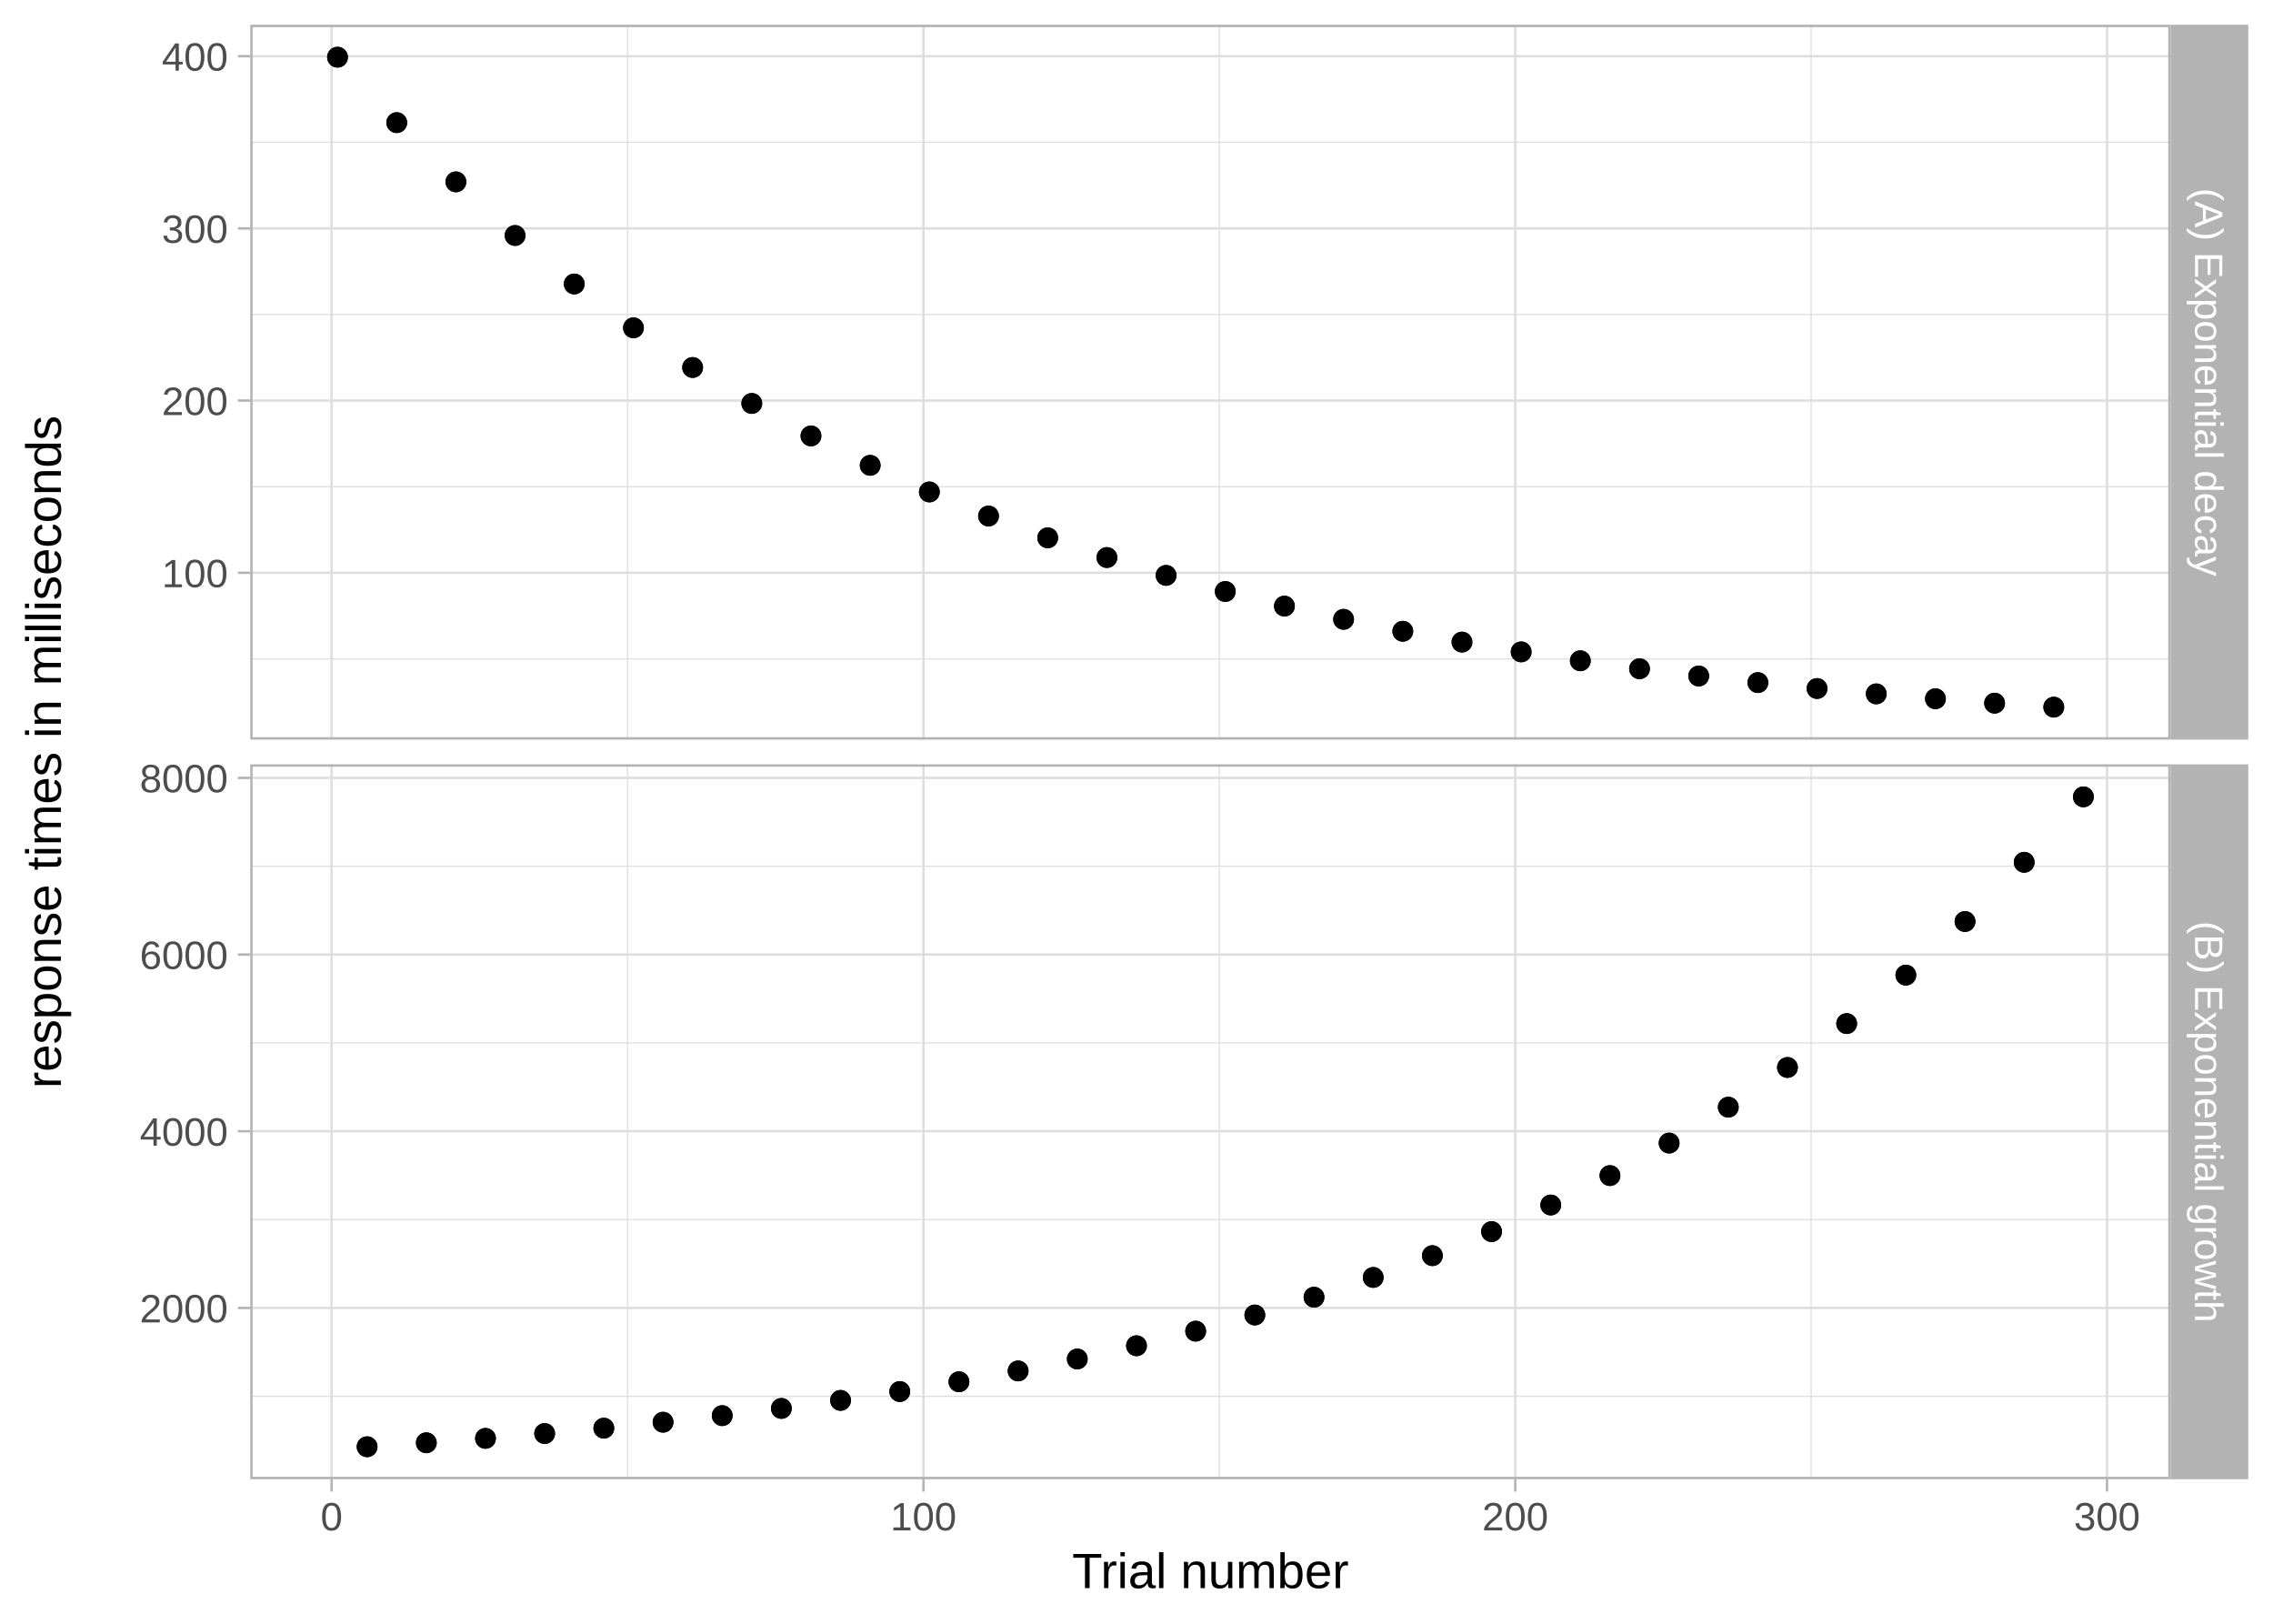
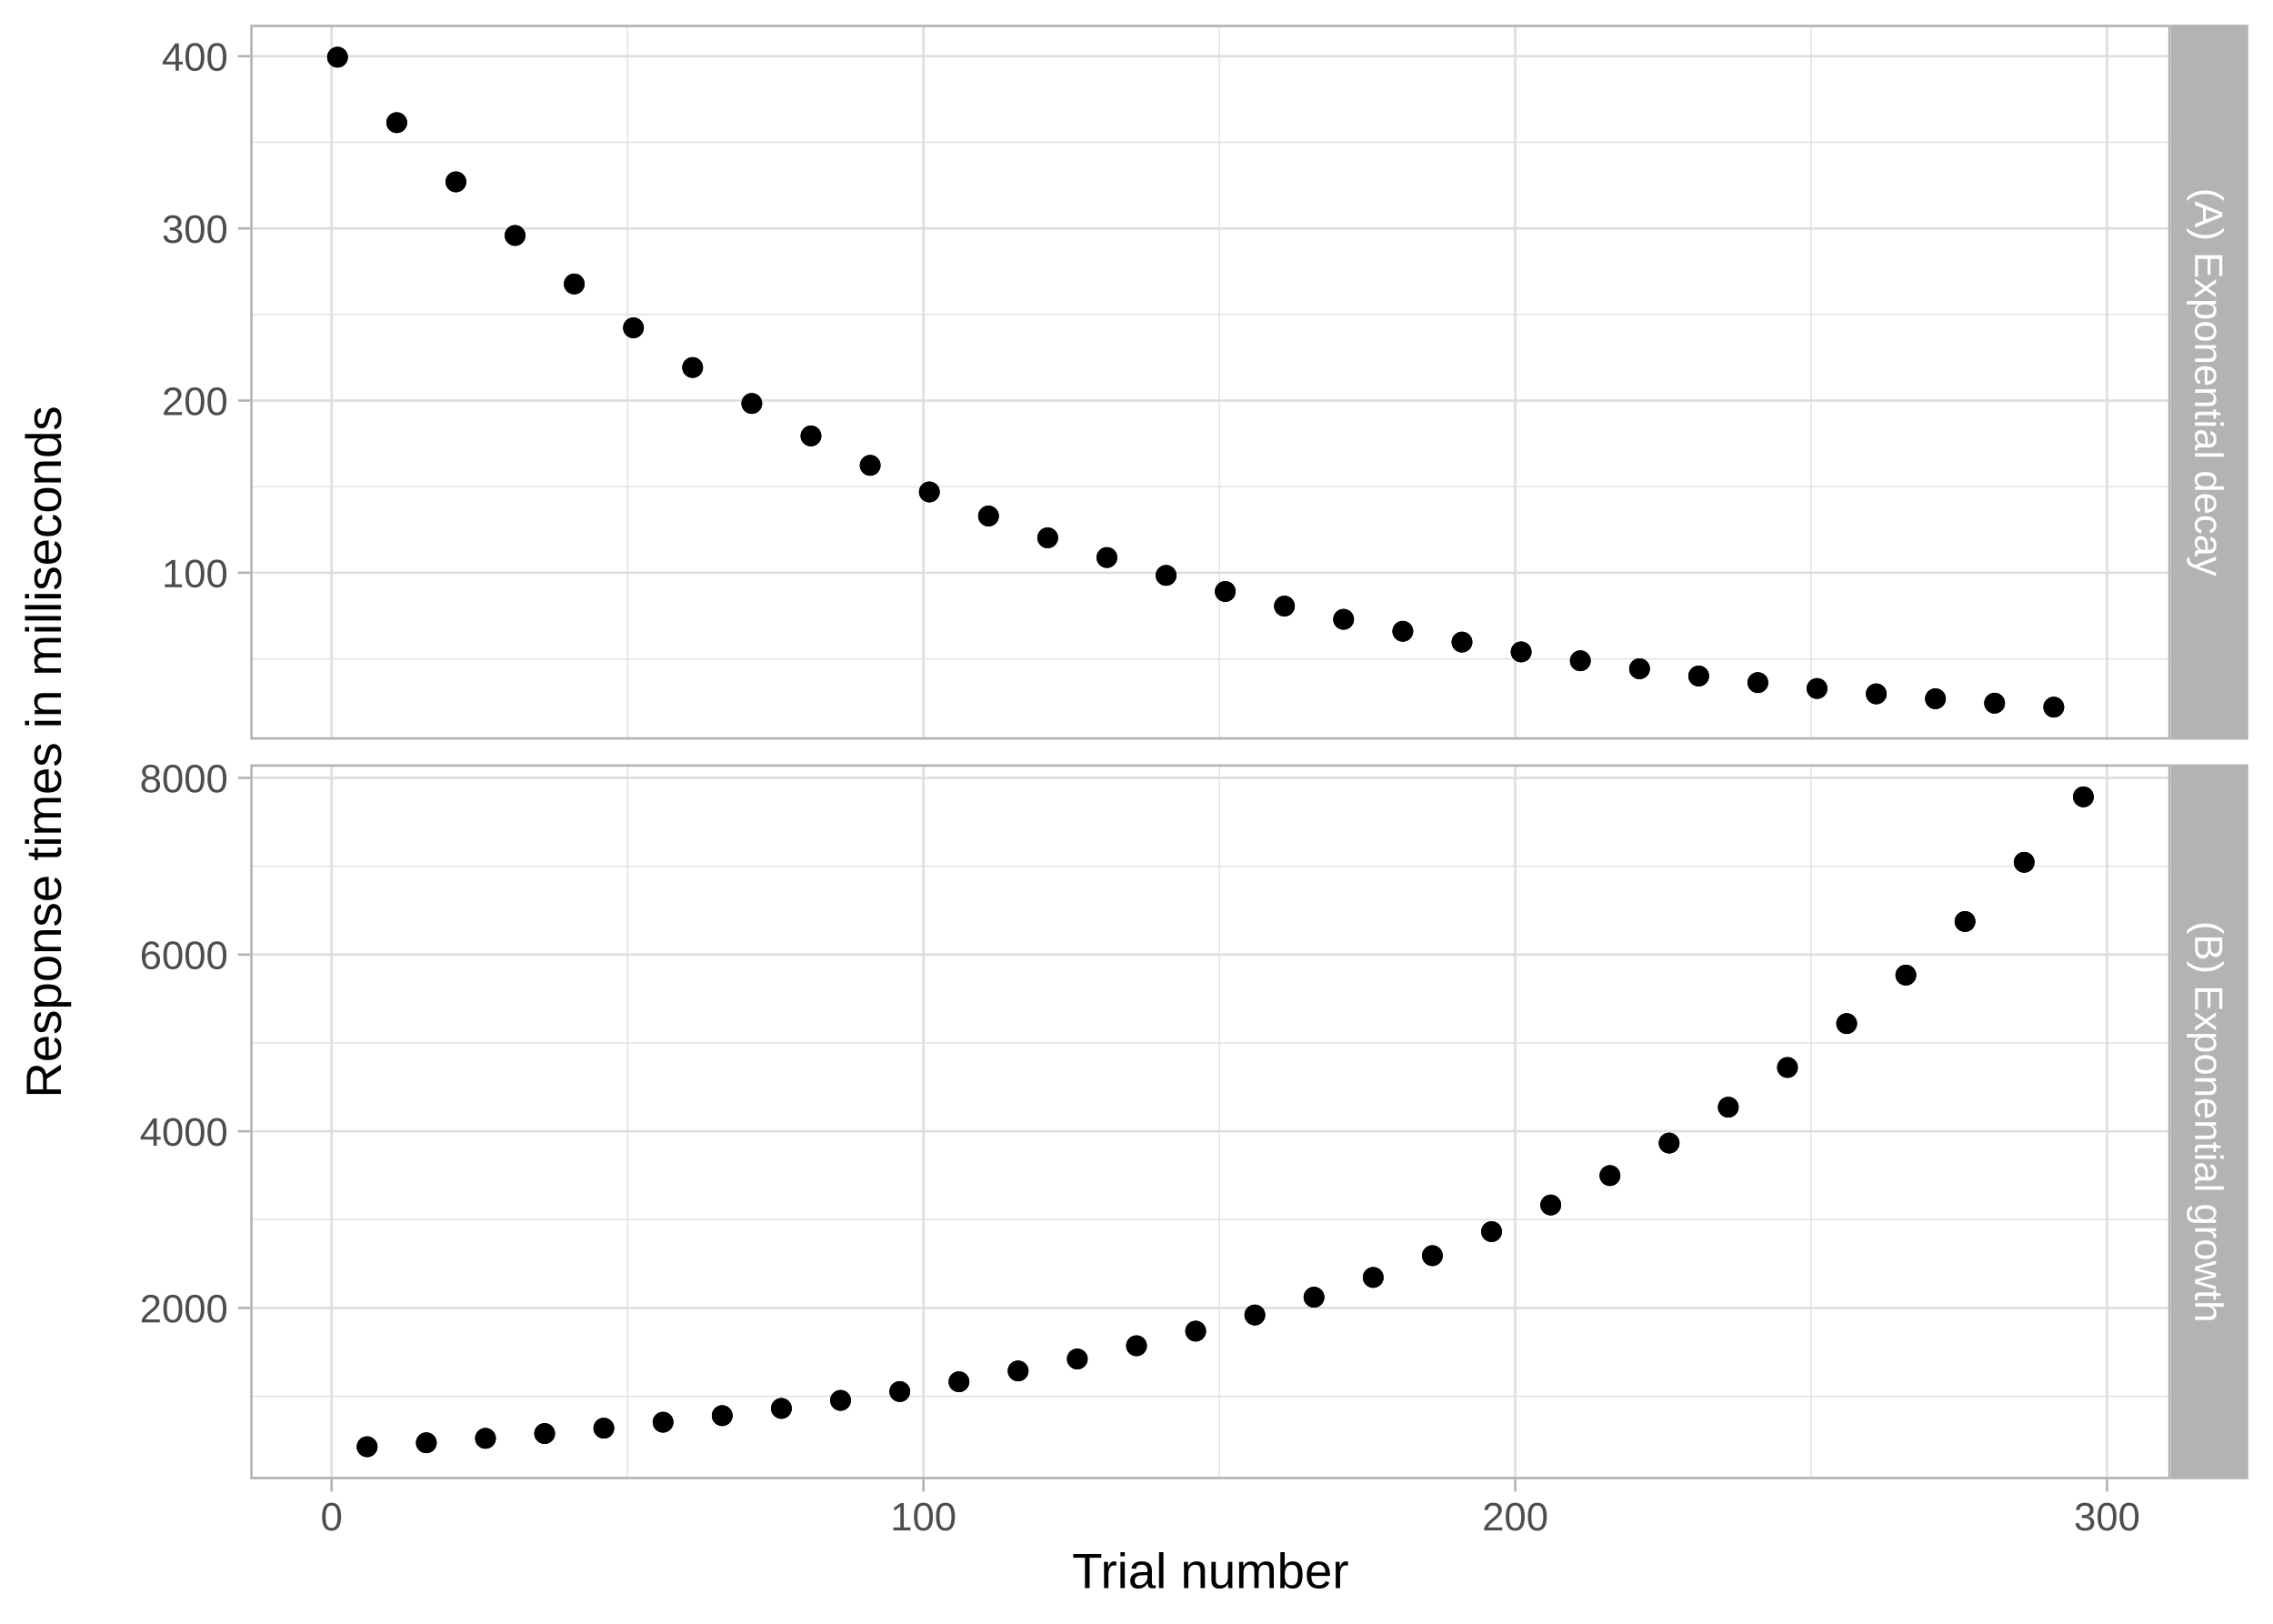
<svg xmlns="http://www.w3.org/2000/svg" class="svglite" width="504.00pt" height="360.00pt" viewBox="0 0 504.00 360.00">
  <defs>
    <style type="text/css">
    .svglite line, .svglite polyline, .svglite polygon, .svglite path, .svglite rect, .svglite circle {
      fill: none;
      stroke: #000000;
      stroke-linecap: round;
      stroke-linejoin: round;
      stroke-miterlimit: 10.00;
    }
    .svglite text {
      white-space: pre;
    }
  </style>
  </defs>
  <rect width="100%" height="100%" style="stroke: none; fill: #FFFFFF;" />
  <defs>
    <clipPath id="cpMC4wMHw1MDQuMDB8MC4wMHwzNjAuMDA=">
      <rect x="0.00" y="0.00" width="504.00" height="360.00" />
    </clipPath>
  </defs>
  <g clip-path="url(#cpMC4wMHw1MDQuMDB8MC4wMHwzNjAuMDA=)">
    <rect x="0.00" y="0.00" width="504.00" height="360.00" style="stroke-width: 1.07; stroke: #FFFFFF; fill: #FFFFFF;" />
  </g>
  <defs>
    <clipPath id="cpNTUuNDl8NDgxLjMxfDUuNDh8MTYzLjk4">
      <rect x="55.49" y="5.48" width="425.82" height="158.50" />
    </clipPath>
  </defs>
  <g clip-path="url(#cpNTUuNDl8NDgxLjMxfDUuNDh8MTYzLjk4)">
    <rect x="55.49" y="5.48" width="425.82" height="158.50" style="stroke-width: 1.07; stroke: none; fill: #FFFFFF;" />
    <polyline points="55.49,146.08 481.31,146.08 " style="stroke-width: 0.27; stroke: #DEDEDE; stroke-linecap: butt;" />
    <polyline points="55.49,107.90 481.31,107.90 " style="stroke-width: 0.27; stroke: #DEDEDE; stroke-linecap: butt;" />
    <polyline points="55.49,69.73 481.31,69.73 " style="stroke-width: 0.27; stroke: #DEDEDE; stroke-linecap: butt;" />
    <polyline points="55.49,31.55 481.31,31.55 " style="stroke-width: 0.27; stroke: #DEDEDE; stroke-linecap: butt;" />
    <polyline points="139.14,163.98 139.14,5.48 " style="stroke-width: 0.27; stroke: #DEDEDE; stroke-linecap: butt;" />
    <polyline points="270.37,163.98 270.37,5.48 " style="stroke-width: 0.27; stroke: #DEDEDE; stroke-linecap: butt;" />
    <polyline points="401.59,163.98 401.59,5.48 " style="stroke-width: 0.27; stroke: #DEDEDE; stroke-linecap: butt;" />
    <polyline points="55.49,126.99 481.31,126.99 " style="stroke-width: 0.53; stroke: #DEDEDE; stroke-linecap: butt;" />
    <polyline points="55.49,88.81 481.31,88.81 " style="stroke-width: 0.53; stroke: #DEDEDE; stroke-linecap: butt;" />
    <polyline points="55.49,50.64 481.31,50.64 " style="stroke-width: 0.53; stroke: #DEDEDE; stroke-linecap: butt;" />
    <polyline points="55.49,12.46 481.31,12.46 " style="stroke-width: 0.53; stroke: #DEDEDE; stroke-linecap: butt;" />
    <polyline points="73.53,163.98 73.53,5.48 " style="stroke-width: 0.53; stroke: #DEDEDE; stroke-linecap: butt;" />
    <polyline points="204.76,163.98 204.76,5.48 " style="stroke-width: 0.53; stroke: #DEDEDE; stroke-linecap: butt;" />
    <polyline points="335.98,163.98 335.98,5.48 " style="stroke-width: 0.53; stroke: #DEDEDE; stroke-linecap: butt;" />
    <polyline points="467.20,163.98 467.20,5.48 " style="stroke-width: 0.53; stroke: #DEDEDE; stroke-linecap: butt;" />
    <circle cx="74.84" cy="12.68" r="1.95" style="stroke-width: 0.71; fill: #000000;" />
    <circle cx="87.97" cy="27.19" r="1.95" style="stroke-width: 0.71; fill: #000000;" />
    <circle cx="101.09" cy="40.32" r="1.95" style="stroke-width: 0.71; fill: #000000;" />
    <circle cx="114.21" cy="52.21" r="1.95" style="stroke-width: 0.71; fill: #000000;" />
    <circle cx="127.33" cy="62.96" r="1.95" style="stroke-width: 0.71; fill: #000000;" />
    <circle cx="140.46" cy="72.68" r="1.95" style="stroke-width: 0.71; fill: #000000;" />
    <circle cx="153.58" cy="81.48" r="1.95" style="stroke-width: 0.71; fill: #000000;" />
    <circle cx="166.70" cy="89.45" r="1.95" style="stroke-width: 0.71; fill: #000000;" />
    <circle cx="179.82" cy="96.65" r="1.95" style="stroke-width: 0.71; fill: #000000;" />
    <circle cx="192.95" cy="103.17" r="1.95" style="stroke-width: 0.71; fill: #000000;" />
    <circle cx="206.07" cy="109.07" r="1.95" style="stroke-width: 0.71; fill: #000000;" />
    <circle cx="219.19" cy="114.41" r="1.95" style="stroke-width: 0.71; fill: #000000;" />
    <circle cx="232.31" cy="119.24" r="1.95" style="stroke-width: 0.71; fill: #000000;" />
    <circle cx="245.44" cy="123.61" r="1.95" style="stroke-width: 0.71; fill: #000000;" />
    <circle cx="258.56" cy="127.57" r="1.95" style="stroke-width: 0.71; fill: #000000;" />
    <circle cx="271.68" cy="131.14" r="1.95" style="stroke-width: 0.71; fill: #000000;" />
    <circle cx="284.80" cy="134.38" r="1.95" style="stroke-width: 0.71; fill: #000000;" />
    <circle cx="297.92" cy="137.31" r="1.95" style="stroke-width: 0.71; fill: #000000;" />
    <circle cx="311.05" cy="139.96" r="1.95" style="stroke-width: 0.71; fill: #000000;" />
    <circle cx="324.17" cy="142.36" r="1.95" style="stroke-width: 0.71; fill: #000000;" />
    <circle cx="337.29" cy="144.53" r="1.95" style="stroke-width: 0.71; fill: #000000;" />
    <circle cx="350.41" cy="146.50" r="1.95" style="stroke-width: 0.71; fill: #000000;" />
    <circle cx="363.54" cy="148.27" r="1.95" style="stroke-width: 0.71; fill: #000000;" />
    <circle cx="376.66" cy="149.88" r="1.95" style="stroke-width: 0.71; fill: #000000;" />
    <circle cx="389.78" cy="151.34" r="1.95" style="stroke-width: 0.71; fill: #000000;" />
    <circle cx="402.90" cy="152.65" r="1.95" style="stroke-width: 0.71; fill: #000000;" />
    <circle cx="416.03" cy="153.84" r="1.95" style="stroke-width: 0.71; fill: #000000;" />
    <circle cx="429.15" cy="154.92" r="1.95" style="stroke-width: 0.71; fill: #000000;" />
    <circle cx="442.27" cy="155.90" r="1.95" style="stroke-width: 0.71; fill: #000000;" />
    <circle cx="455.39" cy="156.78" r="1.95" style="stroke-width: 0.71; fill: #000000;" />
    <circle cx="74.84" cy="12.68" r="1.95" style="stroke-width: 0.71; fill: #000000;" />
    <circle cx="87.97" cy="27.19" r="1.95" style="stroke-width: 0.71; fill: #000000;" />
    <circle cx="101.09" cy="40.32" r="1.95" style="stroke-width: 0.71; fill: #000000;" />
    <circle cx="114.21" cy="52.21" r="1.95" style="stroke-width: 0.71; fill: #000000;" />
    <circle cx="127.33" cy="62.96" r="1.95" style="stroke-width: 0.71; fill: #000000;" />
    <circle cx="140.46" cy="72.68" r="1.95" style="stroke-width: 0.71; fill: #000000;" />
    <circle cx="153.58" cy="81.48" r="1.95" style="stroke-width: 0.71; fill: #000000;" />
    <circle cx="166.70" cy="89.45" r="1.95" style="stroke-width: 0.71; fill: #000000;" />
    <circle cx="179.82" cy="96.65" r="1.95" style="stroke-width: 0.71; fill: #000000;" />
    <circle cx="192.95" cy="103.17" r="1.95" style="stroke-width: 0.71; fill: #000000;" />
    <circle cx="206.07" cy="109.07" r="1.95" style="stroke-width: 0.71; fill: #000000;" />
    <circle cx="219.19" cy="114.41" r="1.95" style="stroke-width: 0.71; fill: #000000;" />
    <circle cx="232.31" cy="119.24" r="1.95" style="stroke-width: 0.71; fill: #000000;" />
    <circle cx="245.44" cy="123.61" r="1.95" style="stroke-width: 0.71; fill: #000000;" />
    <circle cx="258.56" cy="127.57" r="1.95" style="stroke-width: 0.71; fill: #000000;" />
    <circle cx="271.68" cy="131.14" r="1.95" style="stroke-width: 0.71; fill: #000000;" />
    <circle cx="284.80" cy="134.38" r="1.95" style="stroke-width: 0.71; fill: #000000;" />
    <circle cx="297.92" cy="137.31" r="1.95" style="stroke-width: 0.71; fill: #000000;" />
    <circle cx="311.05" cy="139.96" r="1.95" style="stroke-width: 0.71; fill: #000000;" />
    <circle cx="324.17" cy="142.36" r="1.95" style="stroke-width: 0.71; fill: #000000;" />
    <circle cx="337.29" cy="144.53" r="1.95" style="stroke-width: 0.71; fill: #000000;" />
    <circle cx="350.41" cy="146.50" r="1.95" style="stroke-width: 0.71; fill: #000000;" />
    <circle cx="363.54" cy="148.27" r="1.95" style="stroke-width: 0.71; fill: #000000;" />
    <circle cx="376.66" cy="149.88" r="1.95" style="stroke-width: 0.71; fill: #000000;" />
    <circle cx="389.78" cy="151.34" r="1.95" style="stroke-width: 0.71; fill: #000000;" />
    <circle cx="402.90" cy="152.65" r="1.95" style="stroke-width: 0.71; fill: #000000;" />
    <circle cx="416.03" cy="153.84" r="1.95" style="stroke-width: 0.71; fill: #000000;" />
    <circle cx="429.15" cy="154.92" r="1.95" style="stroke-width: 0.71; fill: #000000;" />
    <circle cx="442.27" cy="155.90" r="1.95" style="stroke-width: 0.71; fill: #000000;" />
    <circle cx="455.39" cy="156.78" r="1.95" style="stroke-width: 0.71; fill: #000000;" />
    <rect x="55.49" y="5.48" width="425.82" height="158.50" style="stroke-width: 1.07; stroke: #B3B3B3;" />
  </g>
  <g clip-path="url(#cpMC4wMHw1MDQuMDB8MC4wMHwzNjAuMDA=)">
</g>
  <defs>
    <clipPath id="cpNTUuNDl8NDgxLjMxfDE2OS40NnwzMjcuOTc=">
      <rect x="55.49" y="169.46" width="425.82" height="158.50" />
    </clipPath>
  </defs>
  <g clip-path="url(#cpNTUuNDl8NDgxLjMxfDE2OS40NnwzMjcuOTc=)">
    <rect x="55.49" y="169.46" width="425.82" height="158.50" style="stroke-width: 1.07; stroke: none; fill: #FFFFFF;" />
    <polyline points="55.49,309.57 481.31,309.57 " style="stroke-width: 0.27; stroke: #DEDEDE; stroke-linecap: butt;" />
    <polyline points="55.49,270.39 481.31,270.39 " style="stroke-width: 0.27; stroke: #DEDEDE; stroke-linecap: butt;" />
    <polyline points="55.49,231.22 481.31,231.22 " style="stroke-width: 0.27; stroke: #DEDEDE; stroke-linecap: butt;" />
    <polyline points="55.49,192.05 481.31,192.05 " style="stroke-width: 0.27; stroke: #DEDEDE; stroke-linecap: butt;" />
    <polyline points="139.14,327.97 139.14,169.46 " style="stroke-width: 0.27; stroke: #DEDEDE; stroke-linecap: butt;" />
    <polyline points="270.37,327.97 270.37,169.46 " style="stroke-width: 0.27; stroke: #DEDEDE; stroke-linecap: butt;" />
    <polyline points="401.59,327.97 401.59,169.46 " style="stroke-width: 0.27; stroke: #DEDEDE; stroke-linecap: butt;" />
    <polyline points="55.49,289.98 481.31,289.98 " style="stroke-width: 0.53; stroke: #DEDEDE; stroke-linecap: butt;" />
    <polyline points="55.49,250.81 481.31,250.81 " style="stroke-width: 0.53; stroke: #DEDEDE; stroke-linecap: butt;" />
    <polyline points="55.49,211.64 481.31,211.64 " style="stroke-width: 0.53; stroke: #DEDEDE; stroke-linecap: butt;" />
    <polyline points="55.49,172.46 481.31,172.46 " style="stroke-width: 0.53; stroke: #DEDEDE; stroke-linecap: butt;" />
    <polyline points="73.53,327.97 73.53,169.46 " style="stroke-width: 0.53; stroke: #DEDEDE; stroke-linecap: butt;" />
    <polyline points="204.76,327.97 204.76,169.46 " style="stroke-width: 0.53; stroke: #DEDEDE; stroke-linecap: butt;" />
    <polyline points="335.98,327.97 335.98,169.46 " style="stroke-width: 0.53; stroke: #DEDEDE; stroke-linecap: butt;" />
    <polyline points="467.20,327.97 467.20,169.46 " style="stroke-width: 0.53; stroke: #DEDEDE; stroke-linecap: butt;" />
    <circle cx="81.40" cy="320.76" r="1.95" style="stroke-width: 0.71; fill: #000000;" />
    <circle cx="94.53" cy="319.88" r="1.95" style="stroke-width: 0.71; fill: #000000;" />
    <circle cx="107.65" cy="318.90" r="1.95" style="stroke-width: 0.71; fill: #000000;" />
    <circle cx="120.77" cy="317.83" r="1.95" style="stroke-width: 0.71; fill: #000000;" />
    <circle cx="133.89" cy="316.64" r="1.95" style="stroke-width: 0.71; fill: #000000;" />
    <circle cx="147.02" cy="315.32" r="1.95" style="stroke-width: 0.71; fill: #000000;" />
    <circle cx="160.14" cy="313.86" r="1.95" style="stroke-width: 0.71; fill: #000000;" />
    <circle cx="173.26" cy="312.26" r="1.95" style="stroke-width: 0.71; fill: #000000;" />
    <circle cx="186.38" cy="310.48" r="1.95" style="stroke-width: 0.71; fill: #000000;" />
    <circle cx="199.51" cy="308.52" r="1.95" style="stroke-width: 0.71; fill: #000000;" />
    <circle cx="212.63" cy="306.35" r="1.95" style="stroke-width: 0.71; fill: #000000;" />
    <circle cx="225.75" cy="303.95" r="1.95" style="stroke-width: 0.71; fill: #000000;" />
    <circle cx="238.87" cy="301.30" r="1.95" style="stroke-width: 0.71; fill: #000000;" />
    <circle cx="252.00" cy="298.37" r="1.95" style="stroke-width: 0.71; fill: #000000;" />
    <circle cx="265.12" cy="295.13" r="1.95" style="stroke-width: 0.71; fill: #000000;" />
    <circle cx="278.24" cy="291.55" r="1.95" style="stroke-width: 0.71; fill: #000000;" />
    <circle cx="291.36" cy="287.60" r="1.95" style="stroke-width: 0.71; fill: #000000;" />
    <circle cx="304.49" cy="283.22" r="1.95" style="stroke-width: 0.71; fill: #000000;" />
    <circle cx="317.61" cy="278.39" r="1.95" style="stroke-width: 0.71; fill: #000000;" />
    <circle cx="330.73" cy="273.06" r="1.95" style="stroke-width: 0.71; fill: #000000;" />
    <circle cx="343.85" cy="267.16" r="1.95" style="stroke-width: 0.71; fill: #000000;" />
    <circle cx="356.98" cy="260.64" r="1.95" style="stroke-width: 0.71; fill: #000000;" />
    <circle cx="370.10" cy="253.43" r="1.95" style="stroke-width: 0.71; fill: #000000;" />
    <circle cx="383.22" cy="245.47" r="1.95" style="stroke-width: 0.71; fill: #000000;" />
    <circle cx="396.34" cy="236.67" r="1.95" style="stroke-width: 0.71; fill: #000000;" />
    <circle cx="409.47" cy="226.94" r="1.95" style="stroke-width: 0.71; fill: #000000;" />
    <circle cx="422.59" cy="216.19" r="1.95" style="stroke-width: 0.71; fill: #000000;" />
    <circle cx="435.71" cy="204.31" r="1.95" style="stroke-width: 0.71; fill: #000000;" />
    <circle cx="448.83" cy="191.18" r="1.95" style="stroke-width: 0.71; fill: #000000;" />
    <circle cx="461.96" cy="176.67" r="1.95" style="stroke-width: 0.71; fill: #000000;" />
    <circle cx="81.40" cy="320.76" r="1.95" style="stroke-width: 0.71; fill: #000000;" />
    <circle cx="94.53" cy="319.88" r="1.95" style="stroke-width: 0.71; fill: #000000;" />
    <circle cx="107.65" cy="318.90" r="1.95" style="stroke-width: 0.71; fill: #000000;" />
    <circle cx="120.77" cy="317.83" r="1.95" style="stroke-width: 0.71; fill: #000000;" />
    <circle cx="133.89" cy="316.64" r="1.95" style="stroke-width: 0.71; fill: #000000;" />
    <circle cx="147.02" cy="315.32" r="1.95" style="stroke-width: 0.71; fill: #000000;" />
    <circle cx="160.14" cy="313.86" r="1.95" style="stroke-width: 0.71; fill: #000000;" />
    <circle cx="173.26" cy="312.26" r="1.95" style="stroke-width: 0.71; fill: #000000;" />
    <circle cx="186.38" cy="310.48" r="1.95" style="stroke-width: 0.71; fill: #000000;" />
    <circle cx="199.51" cy="308.52" r="1.95" style="stroke-width: 0.71; fill: #000000;" />
    <circle cx="212.63" cy="306.35" r="1.95" style="stroke-width: 0.71; fill: #000000;" />
    <circle cx="225.75" cy="303.95" r="1.95" style="stroke-width: 0.71; fill: #000000;" />
    <circle cx="238.87" cy="301.30" r="1.95" style="stroke-width: 0.71; fill: #000000;" />
    <circle cx="252.00" cy="298.37" r="1.95" style="stroke-width: 0.71; fill: #000000;" />
    <circle cx="265.12" cy="295.13" r="1.95" style="stroke-width: 0.71; fill: #000000;" />
    <circle cx="278.24" cy="291.55" r="1.95" style="stroke-width: 0.71; fill: #000000;" />
    <circle cx="291.36" cy="287.60" r="1.95" style="stroke-width: 0.71; fill: #000000;" />
    <circle cx="304.49" cy="283.22" r="1.95" style="stroke-width: 0.71; fill: #000000;" />
    <circle cx="317.61" cy="278.39" r="1.95" style="stroke-width: 0.71; fill: #000000;" />
    <circle cx="330.73" cy="273.06" r="1.95" style="stroke-width: 0.71; fill: #000000;" />
    <circle cx="343.85" cy="267.16" r="1.95" style="stroke-width: 0.71; fill: #000000;" />
    <circle cx="356.98" cy="260.64" r="1.95" style="stroke-width: 0.71; fill: #000000;" />
    <circle cx="370.10" cy="253.43" r="1.95" style="stroke-width: 0.71; fill: #000000;" />
    <circle cx="383.22" cy="245.47" r="1.95" style="stroke-width: 0.71; fill: #000000;" />
    <circle cx="396.34" cy="236.67" r="1.95" style="stroke-width: 0.71; fill: #000000;" />
    <circle cx="409.47" cy="226.94" r="1.95" style="stroke-width: 0.71; fill: #000000;" />
    <circle cx="422.59" cy="216.19" r="1.95" style="stroke-width: 0.71; fill: #000000;" />
    <circle cx="435.71" cy="204.31" r="1.95" style="stroke-width: 0.71; fill: #000000;" />
    <circle cx="448.83" cy="191.18" r="1.95" style="stroke-width: 0.71; fill: #000000;" />
    <circle cx="461.96" cy="176.67" r="1.95" style="stroke-width: 0.71; fill: #000000;" />
    <rect x="55.49" y="169.46" width="425.82" height="158.50" style="stroke-width: 1.07; stroke: #B3B3B3;" />
  </g>
  <g clip-path="url(#cpMC4wMHw1MDQuMDB8MC4wMHwzNjAuMDA=)">
</g>
  <defs>
    <clipPath id="cpNDgxLjMxfDQ5OC41Mnw1LjQ4fDE2My45OA==">
      <rect x="481.31" y="5.48" width="17.21" height="158.50" />
    </clipPath>
  </defs>
  <g clip-path="url(#cpNDgxLjMxfDQ5OC41Mnw1LjQ4fDE2My45OA==)">
    <rect x="481.31" y="5.48" width="17.21" height="158.50" style="stroke-width: 1.07; stroke: none; fill: #B3B3B3;" />
    <text transform="translate(486.71,84.73) rotate(90)" text-anchor="middle" style="font-size: 8.80px;fill: #FFFFFF; font-family: &quot;Arimo&quot;;" textLength="96.95px" lengthAdjust="spacingAndGlyphs">(A) Exponential decay</text>
  </g>
  <g clip-path="url(#cpMC4wMHw1MDQuMDB8MC4wMHwzNjAuMDA=)">
</g>
  <defs>
    <clipPath id="cpNDgxLjMxfDQ5OC41MnwxNjkuNDZ8MzI3Ljk3">
      <rect x="481.31" y="169.46" width="17.21" height="158.50" />
    </clipPath>
  </defs>
  <g clip-path="url(#cpNDgxLjMxfDQ5OC41MnwxNjkuNDZ8MzI3Ljk3)">
    <rect x="481.31" y="169.46" width="17.21" height="158.50" style="stroke-width: 1.07; stroke: none; fill: #B3B3B3;" />
    <text transform="translate(486.71,248.71) rotate(90)" text-anchor="middle" style="font-size: 8.80px;fill: #FFFFFF; font-family: &quot;Arimo&quot;;" textLength="101.13px" lengthAdjust="spacingAndGlyphs">(B) Exponential growth</text>
  </g>
  <g clip-path="url(#cpMC4wMHw1MDQuMDB8MC4wMHwzNjAuMDA=)">
    <polyline points="73.53,330.71 73.53,327.97 " style="stroke-width: 0.53; stroke: #B3B3B3; stroke-linecap: butt;" />
    <polyline points="204.76,330.71 204.76,327.97 " style="stroke-width: 0.53; stroke: #B3B3B3; stroke-linecap: butt;" />
    <polyline points="335.98,330.71 335.98,327.97 " style="stroke-width: 0.53; stroke: #B3B3B3; stroke-linecap: butt;" />
    <polyline points="467.20,330.71 467.20,327.97 " style="stroke-width: 0.53; stroke: #B3B3B3; stroke-linecap: butt;" />
    <text x="73.53" y="339.31" text-anchor="middle" style="font-size: 8.80px;fill: #4D4D4D; font-family: &quot;Arimo&quot;;" textLength="5.59px" lengthAdjust="spacingAndGlyphs">0</text>
    <text x="204.76" y="339.31" text-anchor="middle" style="font-size: 8.80px;fill: #4D4D4D; font-family: &quot;Arimo&quot;;" textLength="16.78px" lengthAdjust="spacingAndGlyphs">100</text>
    <text x="335.98" y="339.31" text-anchor="middle" style="font-size: 8.80px;fill: #4D4D4D; font-family: &quot;Arimo&quot;;" textLength="16.78px" lengthAdjust="spacingAndGlyphs">200</text>
    <text x="467.20" y="339.31" text-anchor="middle" style="font-size: 8.80px;fill: #4D4D4D; font-family: &quot;Arimo&quot;;" textLength="16.78px" lengthAdjust="spacingAndGlyphs">300</text>
    <text x="50.56" y="130.20" text-anchor="end" style="font-size: 8.80px;fill: #4D4D4D; font-family: &quot;Arimo&quot;;" textLength="16.78px" lengthAdjust="spacingAndGlyphs">100</text>
    <text x="50.56" y="92.02" text-anchor="end" style="font-size: 8.80px;fill: #4D4D4D; font-family: &quot;Arimo&quot;;" textLength="16.78px" lengthAdjust="spacingAndGlyphs">200</text>
    <text x="50.56" y="53.85" text-anchor="end" style="font-size: 8.80px;fill: #4D4D4D; font-family: &quot;Arimo&quot;;" textLength="16.78px" lengthAdjust="spacingAndGlyphs">300</text>
    <text x="50.56" y="15.67" text-anchor="end" style="font-size: 8.80px;fill: #4D4D4D; font-family: &quot;Arimo&quot;;" textLength="16.78px" lengthAdjust="spacingAndGlyphs">400</text>
    <polyline points="52.75,126.99 55.49,126.99 " style="stroke-width: 0.53; stroke: #B3B3B3; stroke-linecap: butt;" />
    <polyline points="52.75,88.81 55.49,88.81 " style="stroke-width: 0.53; stroke: #B3B3B3; stroke-linecap: butt;" />
    <polyline points="52.75,50.64 55.49,50.64 " style="stroke-width: 0.53; stroke: #B3B3B3; stroke-linecap: butt;" />
    <polyline points="52.75,12.46 55.49,12.46 " style="stroke-width: 0.53; stroke: #B3B3B3; stroke-linecap: butt;" />
    <text x="50.56" y="293.19" text-anchor="end" style="font-size: 8.80px;fill: #4D4D4D; font-family: &quot;Arimo&quot;;" textLength="22.38px" lengthAdjust="spacingAndGlyphs">2000</text>
    <text x="50.56" y="254.02" text-anchor="end" style="font-size: 8.80px;fill: #4D4D4D; font-family: &quot;Arimo&quot;;" textLength="22.38px" lengthAdjust="spacingAndGlyphs">4000</text>
    <text x="50.56" y="214.84" text-anchor="end" style="font-size: 8.80px;fill: #4D4D4D; font-family: &quot;Arimo&quot;;" textLength="22.38px" lengthAdjust="spacingAndGlyphs">6000</text>
    <text x="50.56" y="175.67" text-anchor="end" style="font-size: 8.80px;fill: #4D4D4D; font-family: &quot;Arimo&quot;;" textLength="22.38px" lengthAdjust="spacingAndGlyphs">8000</text>
    <polyline points="52.75,289.98 55.49,289.98 " style="stroke-width: 0.53; stroke: #B3B3B3; stroke-linecap: butt;" />
    <polyline points="52.75,250.81 55.49,250.81 " style="stroke-width: 0.53; stroke: #B3B3B3; stroke-linecap: butt;" />
    <polyline points="52.75,211.64 55.49,211.64 " style="stroke-width: 0.53; stroke: #B3B3B3; stroke-linecap: butt;" />
    <polyline points="52.75,172.46 55.49,172.46 " style="stroke-width: 0.53; stroke: #B3B3B3; stroke-linecap: butt;" />
    <text x="268.40" y="352.10" text-anchor="middle" style="font-size: 11.00px; font-family: &quot;Arimo&quot;;" textLength="68.90px" lengthAdjust="spacingAndGlyphs">Trial number</text>
-     <text transform="translate(13.50,166.72) rotate(-90)" text-anchor="middle" style="font-size: 11.00px; font-family: &quot;Arimo&quot;;" textLength="175.99px" lengthAdjust="spacingAndGlyphs">response times  in milliseconds </text>
+     <text transform="translate(13.50,166.72) rotate(-90)" text-anchor="middle" style="font-size: 11.00px; font-family: &quot;Arimo&quot;;" textLength="178.86px" lengthAdjust="spacingAndGlyphs">Response times  in milliseconds </text>
    <text transform="translate(25.38,166.72) rotate(-90)" text-anchor="middle" style="font-size: 11.00px; font-family: &quot;Arimo&quot;;" textLength="0.00px" lengthAdjust="spacingAndGlyphs" />
  </g>
</svg>
